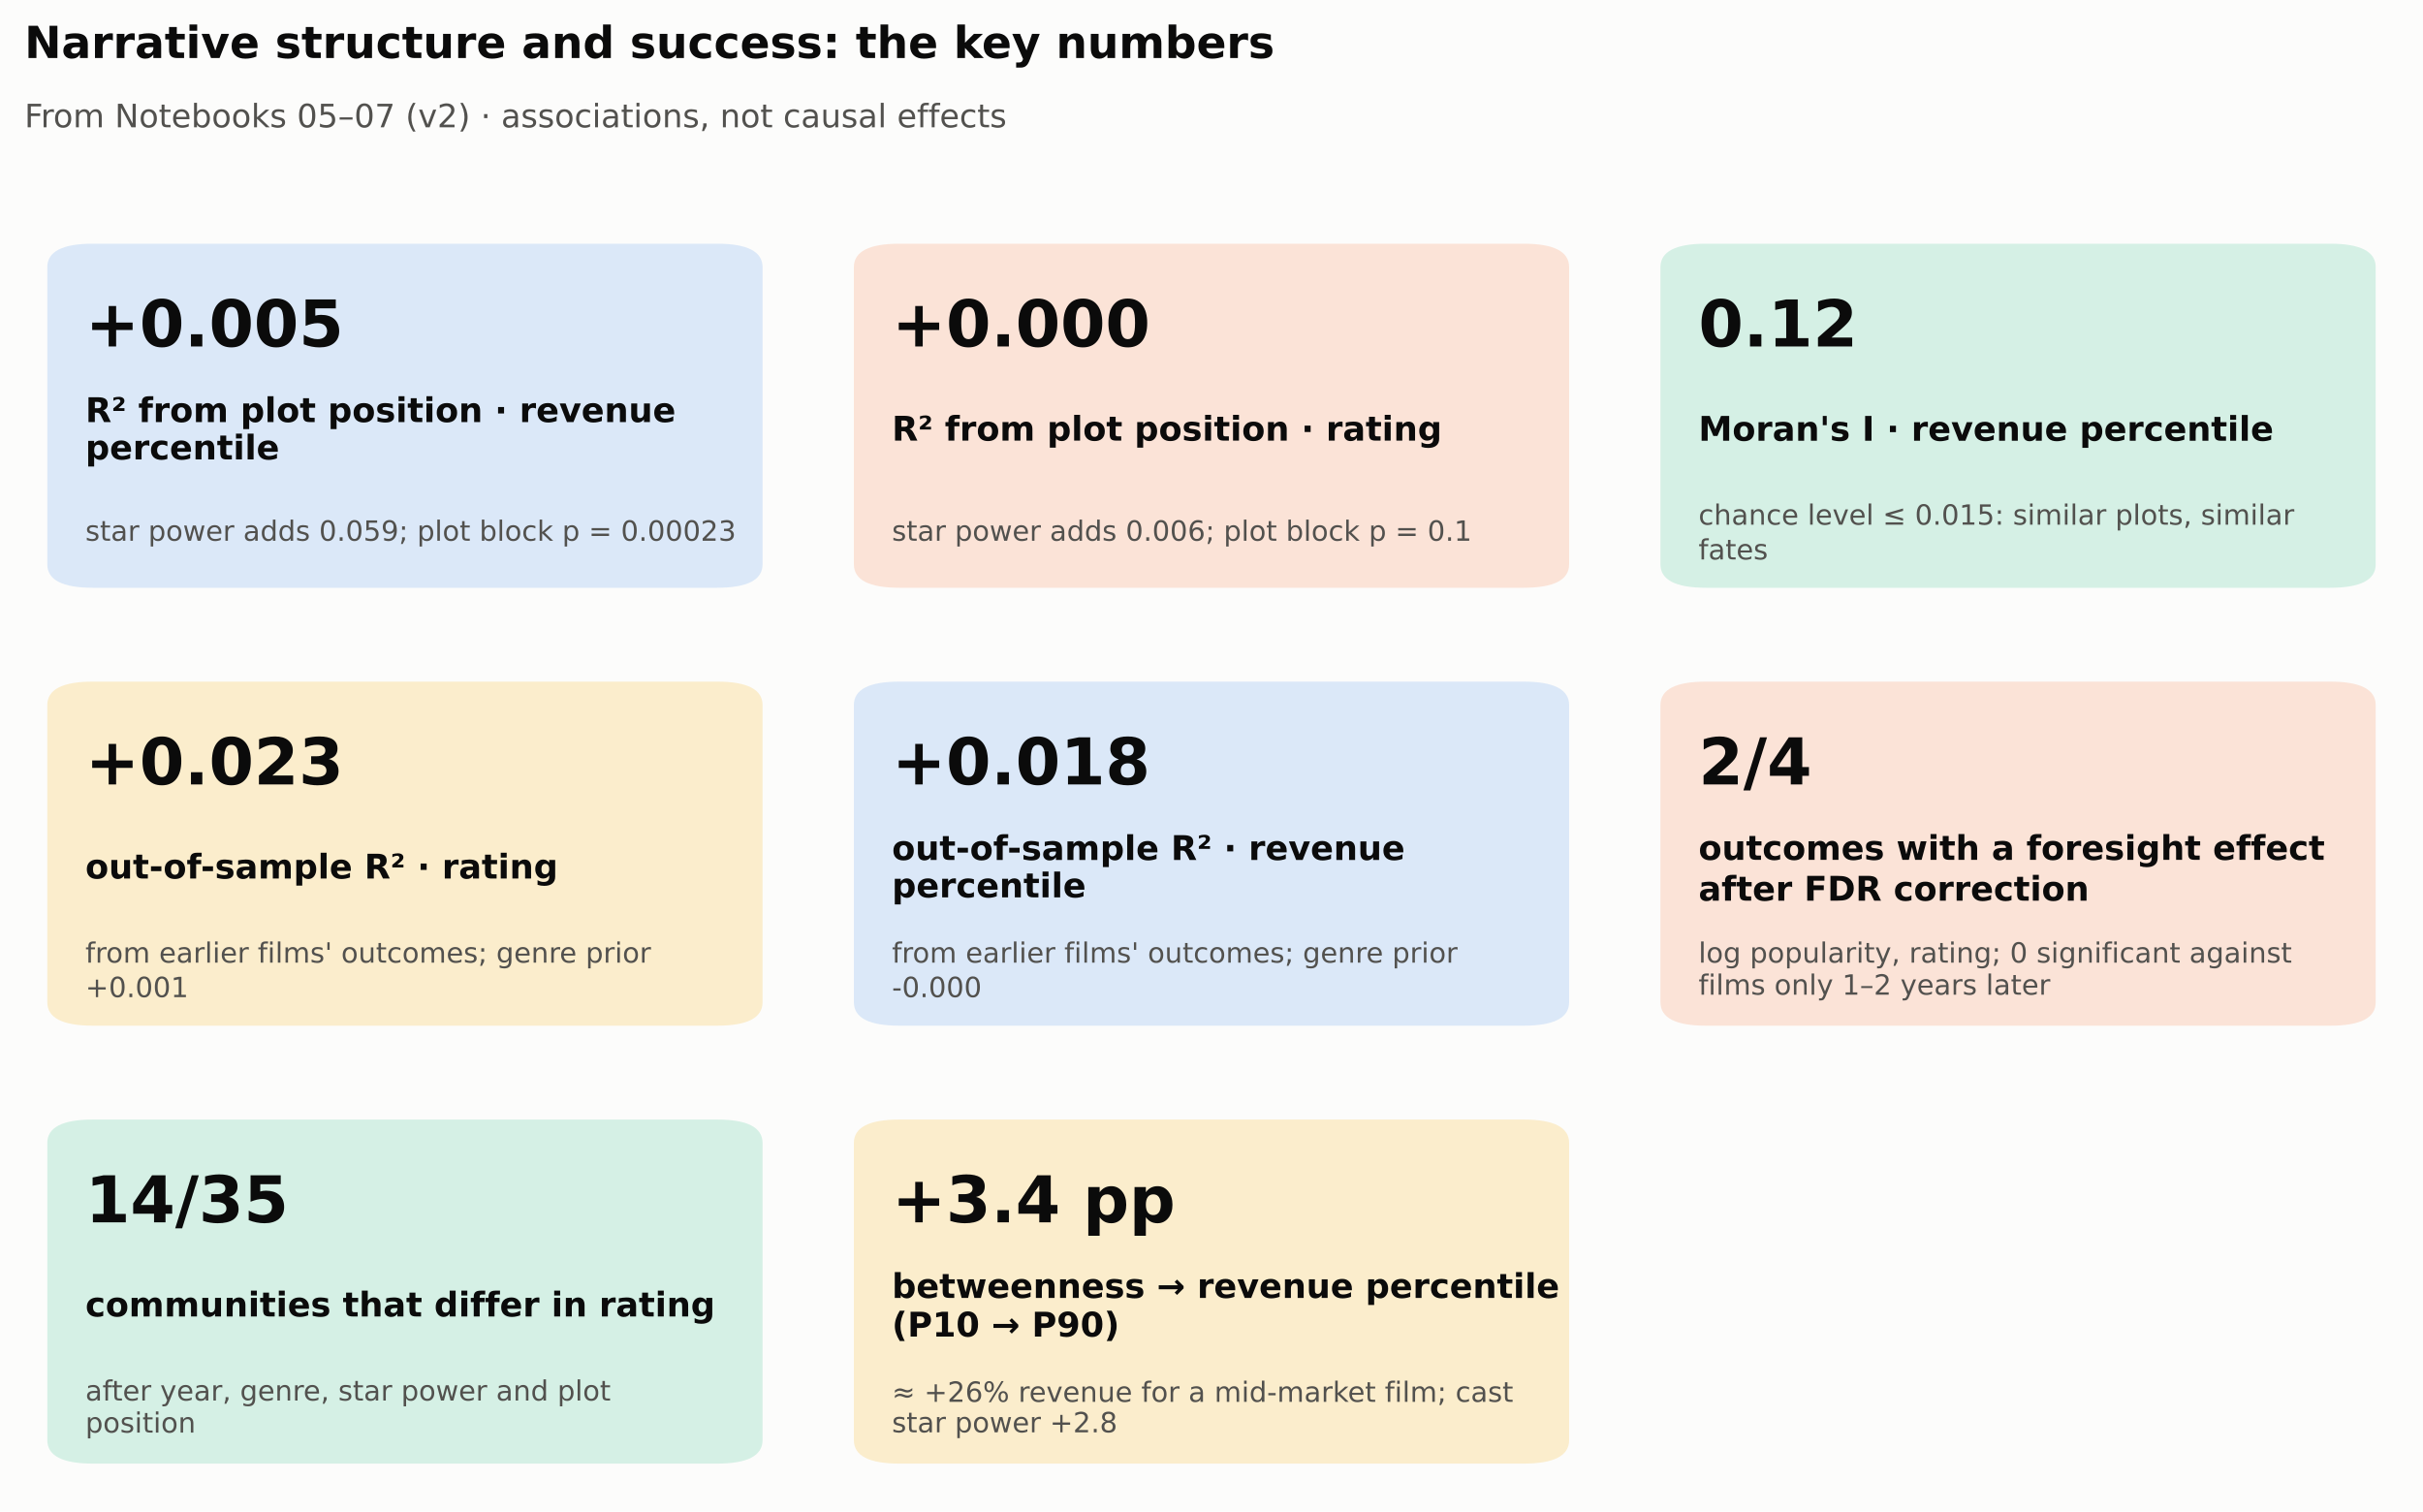
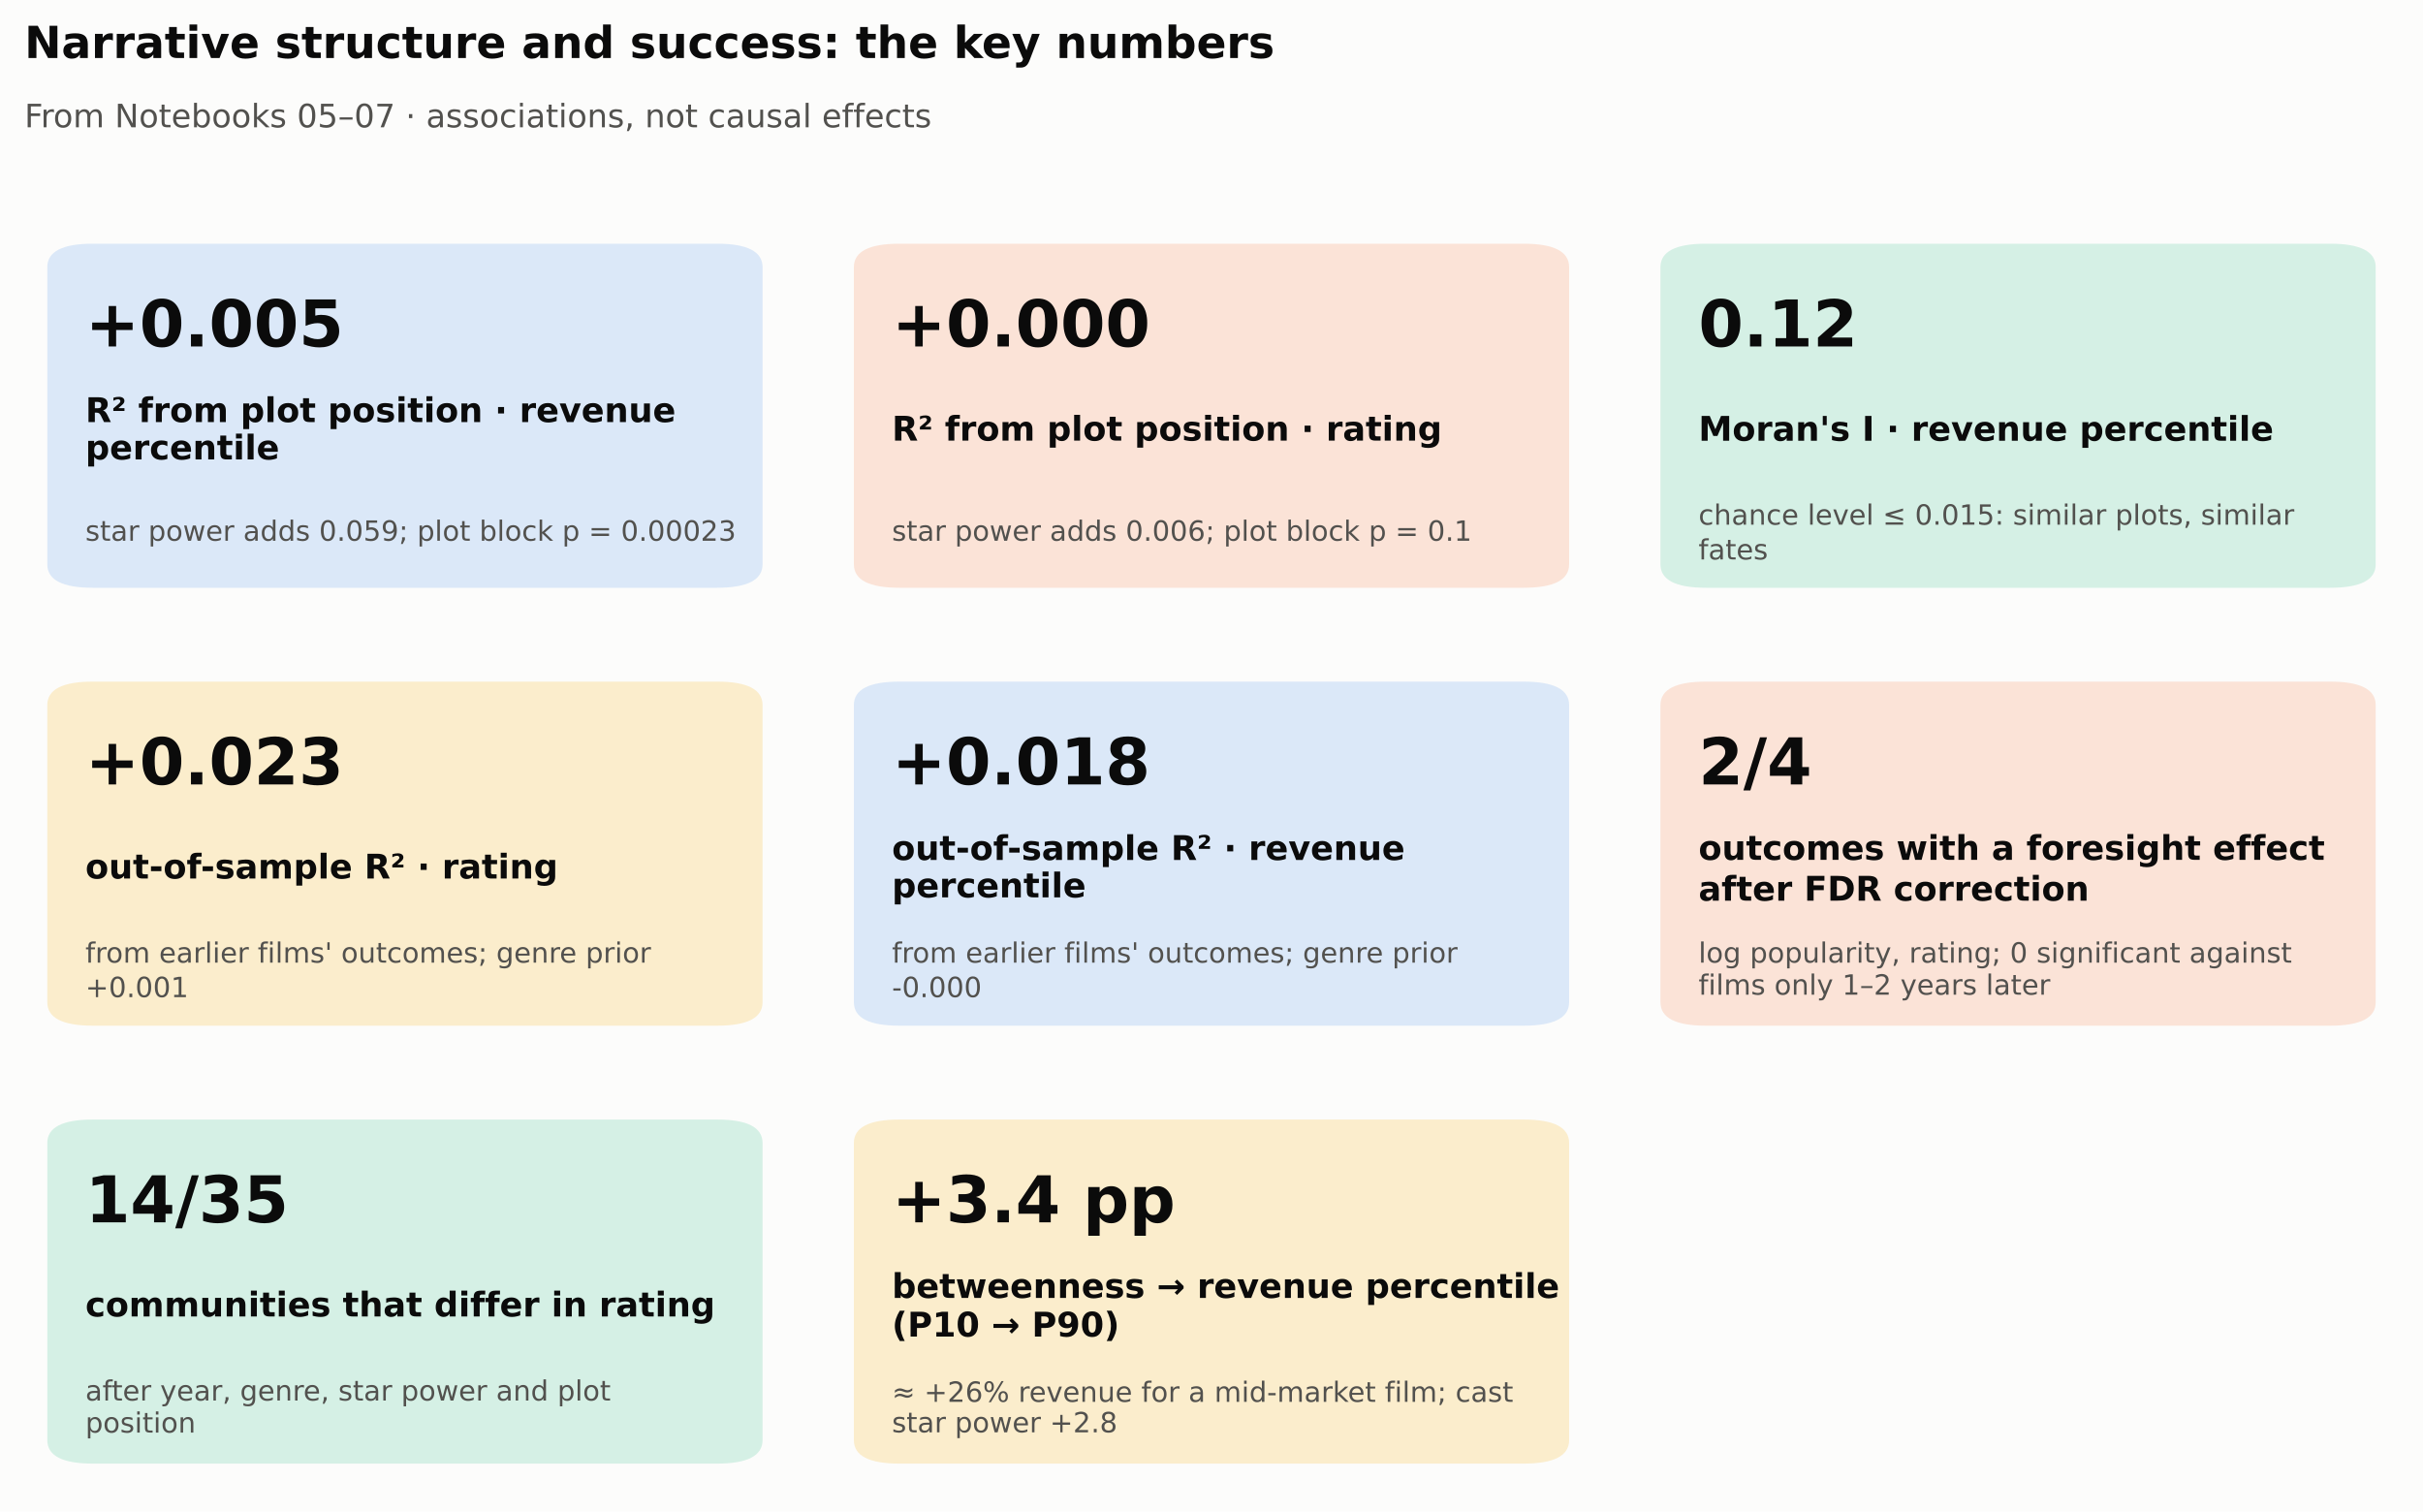
<svg xmlns="http://www.w3.org/2000/svg" width="712.944pt" height="444.744pt" viewBox="0 0 712.944 444.744" version="1.1">
  <defs>
    <style type="text/css">*{stroke-linejoin: round; stroke-linecap: butt}</style>
  </defs>
  <g id="figure_1">
    <g id="patch_1">
      <path d="M 0 444.744  L 712.944 444.744  L 712.944 -0  L 0 -0  z " style="fill: #fcfcfb" />
    </g>
    <g id="axes_1">
      <g id="patch_2">
        <path d="M 7.2 179.844  L 231.092 179.844  L 231.092 64.8  L 7.2 64.8  z " style="fill: #fcfcfb" />
      </g>
      <g id="patch_3">
-         <path d="M 27.35 172.942  L 210.942 172.942  Q 224.376 172.942 224.376 166.039  L 224.376 78.605  Q 224.376 71.703 210.942 71.703  L 27.35 71.703  Q 13.917 71.703 13.917 78.605  L 13.917 166.039  Q 13.917 172.942 27.35 172.942  z " clip-path="url(#p5676b51b94)" style="fill: #dbe8f8" />
+         <path d="M 27.35 172.942  L 210.942 172.942  Q 224.376 172.942 224.376 166.039  L 224.376 78.605  Q 224.376 71.703 210.942 71.703  L 27.35 71.703  Q 13.917 71.703 13.917 78.605  L 13.917 166.039  Q 13.917 172.942 27.35 172.942  z " clip-path="url(#pb9d8695628)" style="fill: #dbe8f8" />
      </g>
      <g id="matplotlib.axis_1" />
      <g id="matplotlib.axis_2" />
      <g id="text_1">
        <text style="font-weight: 700; font-size: 19px; font-family: 'DejaVu Sans'; text-anchor: start; fill: #0b0b0b" x="25.111" y="101.948" transform="rotate(-0 25.11138 101.948)">+0.005</text>
      </g>
      <g id="text_2">
        <text style="font-weight: 700; font-size: 10px; font-family: 'DejaVu Sans'; fill: #0b0b0b" transform="translate(25.11138 124.1834)">R² from plot position · revenue</text>
        <text style="font-weight: 700; font-size: 10px; font-family: 'DejaVu Sans'; fill: #0b0b0b" transform="translate(25.11138 135.1834)">percentile</text>
      </g>
      <g id="text_3">
        <text style="font-size: 8.2px; font-family: 'DejaVu Sans'; text-anchor: start; fill: #52514e" x="25.111" y="159.098" transform="rotate(-0 25.11138 159.0982)">star power adds 0.059; plot block p = 0.00023</text>
      </g>
    </g>
    <g id="axes_2">
      <g id="patch_4">
        <path d="M 244.526 179.844  L 468.418 179.844  L 468.418 64.8  L 244.526 64.8  z " style="fill: #fcfcfb" />
      </g>
      <g id="patch_5">
-         <path d="M 264.676 172.942  L 448.268 172.942  Q 461.701 172.942 461.701 166.039  L 461.701 78.605  Q 461.701 71.703 448.268 71.703  L 264.676 71.703  Q 251.243 71.703 251.243 78.605  L 251.243 166.039  Q 251.243 172.942 264.676 172.942  z " clip-path="url(#p50e1e19877)" style="fill: #fbe3d7" />
+         <path d="M 264.676 172.942  L 448.268 172.942  Q 461.701 172.942 461.701 166.039  L 461.701 78.605  Q 461.701 71.703 448.268 71.703  L 264.676 71.703  Q 251.243 71.703 251.243 78.605  L 251.243 166.039  Q 251.243 172.942 264.676 172.942  z " clip-path="url(#pb8b64cd213)" style="fill: #fbe3d7" />
      </g>
      <g id="matplotlib.axis_3" />
      <g id="matplotlib.axis_4" />
      <g id="text_4">
        <text style="font-weight: 700; font-size: 19px; font-family: 'DejaVu Sans'; text-anchor: start; fill: #0b0b0b" x="262.437" y="101.948" transform="rotate(-0 262.4372 101.948)">+0.000</text>
      </g>
      <g id="text_5">
        <text style="font-weight: 700; font-size: 10px; font-family: 'DejaVu Sans'; text-anchor: start; fill: #0b0b0b" x="262.437" y="129.644" transform="rotate(-0 262.4372 129.6443)">R² from plot position · rating</text>
      </g>
      <g id="text_6">
        <text style="font-size: 8.2px; font-family: 'DejaVu Sans'; text-anchor: start; fill: #52514e" x="262.437" y="159.098" transform="rotate(-0 262.4372 159.0982)">star power adds 0.006; plot block p = 0.1</text>
      </g>
    </g>
    <g id="axes_3">
      <g id="patch_6">
        <path d="M 481.852 179.844  L 705.744 179.844  L 705.744 64.8  L 481.852 64.8  z " style="fill: #fcfcfb" />
      </g>
      <g id="patch_7">
-         <path d="M 502.002 172.942  L 685.594 172.942  Q 699.027 172.942 699.027 166.039  L 699.027 78.605  Q 699.027 71.703 685.594 71.703  L 502.002 71.703  Q 488.568 71.703 488.568 78.605  L 488.568 166.039  Q 488.568 172.942 502.002 172.942  z " clip-path="url(#pa04887ee80)" style="fill: #d5f0e5" />
+         <path d="M 502.002 172.942  L 685.594 172.942  Q 699.027 172.942 699.027 166.039  L 699.027 78.605  Q 699.027 71.703 685.594 71.703  L 502.002 71.703  Q 488.568 71.703 488.568 78.605  L 488.568 166.039  Q 488.568 172.942 502.002 172.942  z " clip-path="url(#p9f7d936332)" style="fill: #d5f0e5" />
      </g>
      <g id="matplotlib.axis_5" />
      <g id="matplotlib.axis_6" />
      <g id="text_7">
        <text style="font-weight: 700; font-size: 19px; font-family: 'DejaVu Sans'; text-anchor: start; fill: #0b0b0b" x="499.763" y="101.948" transform="rotate(-0 499.7631 101.948)">0.12</text>
      </g>
      <g id="text_8">
        <text style="font-weight: 700; font-size: 10px; font-family: 'DejaVu Sans'; text-anchor: start; fill: #0b0b0b" x="499.763" y="129.683" transform="rotate(-0 499.7631 129.6834)">Moran's I · revenue percentile</text>
      </g>
      <g id="text_9">
        <text style="font-size: 8.2px; font-family: 'DejaVu Sans'; fill: #52514e" transform="translate(499.7631 154.3832)">chance level ≤ 0.015: similar plots, similar</text>
        <text style="font-size: 8.2px; font-family: 'DejaVu Sans'; fill: #52514e" transform="translate(499.7631 164.6076)">fates</text>
      </g>
    </g>
    <g id="axes_4">
      <g id="patch_8">
        <path d="M 7.2 308.694  L 231.092 308.694  L 231.092 193.65  L 7.2 193.65  z " style="fill: #fcfcfb" />
      </g>
      <g id="patch_9">
-         <path d="M 27.35 301.792  L 210.942 301.792  Q 224.376 301.792 224.376 294.889  L 224.376 207.455  Q 224.376 200.552 210.942 200.552  L 27.35 200.552  Q 13.917 200.552 13.917 207.455  L 13.917 294.889  Q 13.917 301.792 27.35 301.792  z " clip-path="url(#pa808701b89)" style="fill: #fbedcc" />
+         <path d="M 27.35 301.792  L 210.942 301.792  Q 224.376 301.792 224.376 294.889  L 224.376 207.455  Q 224.376 200.552 210.942 200.552  L 27.35 200.552  Q 13.917 200.552 13.917 207.455  L 13.917 294.889  Q 13.917 301.792 27.35 301.792  z " clip-path="url(#paec5454037)" style="fill: #fbedcc" />
      </g>
      <g id="matplotlib.axis_7" />
      <g id="matplotlib.axis_8" />
      <g id="text_10">
        <text style="font-weight: 700; font-size: 19px; font-family: 'DejaVu Sans'; text-anchor: start; fill: #0b0b0b" x="25.111" y="230.798" transform="rotate(-0 25.11138 230.7978)">+0.023</text>
      </g>
      <g id="text_11">
        <text style="font-weight: 700; font-size: 10px; font-family: 'DejaVu Sans'; text-anchor: start; fill: #0b0b0b" x="25.111" y="258.494" transform="rotate(-0 25.11138 258.4941)">out-of-sample R² · rating</text>
      </g>
      <g id="text_12">
        <text style="font-size: 8.2px; font-family: 'DejaVu Sans'; fill: #52514e" transform="translate(25.11138 283.233)">from earlier films' outcomes; genre prior</text>
        <text style="font-size: 8.2px; font-family: 'DejaVu Sans'; fill: #52514e" transform="translate(25.11138 293.385)">+0.001</text>
      </g>
    </g>
    <g id="axes_5">
      <g id="patch_10">
        <path d="M 244.526 308.694  L 468.418 308.694  L 468.418 193.65  L 244.526 193.65  z " style="fill: #fcfcfb" />
      </g>
      <g id="patch_11">
-         <path d="M 264.676 301.792  L 448.268 301.792  Q 461.701 301.792 461.701 294.889  L 461.701 207.455  Q 461.701 200.552 448.268 200.552  L 264.676 200.552  Q 251.243 200.552 251.243 207.455  L 251.243 294.889  Q 251.243 301.792 264.676 301.792  z " clip-path="url(#p38c0955fef)" style="fill: #dbe8f8" />
+         <path d="M 264.676 301.792  L 448.268 301.792  Q 461.701 301.792 461.701 294.889  L 461.701 207.455  Q 461.701 200.552 448.268 200.552  L 264.676 200.552  Q 251.243 200.552 251.243 207.455  L 251.243 294.889  Q 251.243 301.792 264.676 301.792  z " clip-path="url(#p19203b2a31)" style="fill: #dbe8f8" />
      </g>
      <g id="matplotlib.axis_9" />
      <g id="matplotlib.axis_10" />
      <g id="text_13">
        <text style="font-weight: 700; font-size: 19px; font-family: 'DejaVu Sans'; text-anchor: start; fill: #0b0b0b" x="262.437" y="230.798" transform="rotate(-0 262.4372 230.7978)">+0.018</text>
      </g>
      <g id="text_14">
        <text style="font-weight: 700; font-size: 10px; font-family: 'DejaVu Sans'; fill: #0b0b0b" transform="translate(262.4372 253.0332)">out-of-sample R² · revenue</text>
        <text style="font-weight: 700; font-size: 10px; font-family: 'DejaVu Sans'; fill: #0b0b0b" transform="translate(262.4372 264.0332)">percentile</text>
      </g>
      <g id="text_15">
        <text style="font-size: 8.2px; font-family: 'DejaVu Sans'; fill: #52514e" transform="translate(262.4372 283.233)">from earlier films' outcomes; genre prior</text>
        <text style="font-size: 8.2px; font-family: 'DejaVu Sans'; fill: #52514e" transform="translate(262.4372 293.385)">-0.000</text>
      </g>
    </g>
    <g id="axes_6">
      <g id="patch_12">
        <path d="M 481.852 308.694  L 705.744 308.694  L 705.744 193.65  L 481.852 193.65  z " style="fill: #fcfcfb" />
      </g>
      <g id="patch_13">
-         <path d="M 502.002 301.792  L 685.594 301.792  Q 699.027 301.792 699.027 294.889  L 699.027 207.455  Q 699.027 200.552 685.594 200.552  L 502.002 200.552  Q 488.568 200.552 488.568 207.455  L 488.568 294.889  Q 488.568 301.792 502.002 301.792  z " clip-path="url(#pb82a60d985)" style="fill: #fbe3d7" />
+         <path d="M 502.002 301.792  L 685.594 301.792  Q 699.027 301.792 699.027 294.889  L 699.027 207.455  Q 699.027 200.552 685.594 200.552  L 502.002 200.552  Q 488.568 200.552 488.568 207.455  L 488.568 294.889  Q 488.568 301.792 502.002 301.792  z " clip-path="url(#p7649dd454e)" style="fill: #fbe3d7" />
      </g>
      <g id="matplotlib.axis_11" />
      <g id="matplotlib.axis_12" />
      <g id="text_16">
        <text style="font-weight: 700; font-size: 19px; font-family: 'DejaVu Sans'; text-anchor: start; fill: #0b0b0b" x="499.763" y="230.798" transform="rotate(-0 499.7631 230.7978)">2/4</text>
      </g>
      <g id="text_17">
        <text style="font-weight: 700; font-size: 10px; font-family: 'DejaVu Sans'; fill: #0b0b0b" transform="translate(499.7631 252.9941)">outcomes with a foresight effect</text>
        <text style="font-weight: 700; font-size: 10px; font-family: 'DejaVu Sans'; fill: #0b0b0b" transform="translate(499.7631 265.0019)">after FDR correction</text>
      </g>
      <g id="text_18">
        <text style="font-size: 8.2px; font-family: 'DejaVu Sans'; fill: #52514e" transform="translate(499.7631 283.233)">log popularity, rating; 0 significant against</text>
        <text style="font-size: 8.2px; font-family: 'DejaVu Sans'; fill: #52514e" transform="translate(499.7631 292.663)">films only 1–2 years later</text>
      </g>
    </g>
    <g id="axes_7">
      <g id="patch_14">
        <path d="M 7.2 437.544  L 231.092 437.544  L 231.092 322.5  L 7.2 322.5  z " style="fill: #fcfcfb" />
      </g>
      <g id="patch_15">
-         <path d="M 27.35 430.641  L 210.942 430.641  Q 224.376 430.641 224.376 423.739  L 224.376 336.305  Q 224.376 329.402 210.942 329.402  L 27.35 329.402  Q 13.917 329.402 13.917 336.305  L 13.917 423.739  Q 13.917 430.641 27.35 430.641  z " clip-path="url(#pc4117ca2ee)" style="fill: #d5f0e5" />
+         <path d="M 27.35 430.641  L 210.942 430.641  Q 224.376 430.641 224.376 423.739  L 224.376 336.305  Q 224.376 329.402 210.942 329.402  L 27.35 329.402  Q 13.917 329.402 13.917 336.305  L 13.917 423.739  Q 13.917 430.641 27.35 430.641  z " clip-path="url(#pa3bfc4029a)" style="fill: #d5f0e5" />
      </g>
      <g id="matplotlib.axis_13" />
      <g id="matplotlib.axis_14" />
      <g id="text_19">
        <text style="font-weight: 700; font-size: 19px; font-family: 'DejaVu Sans'; text-anchor: start; fill: #0b0b0b" x="25.111" y="359.648" transform="rotate(-0 25.11138 359.6475)">14/35</text>
      </g>
      <g id="text_20">
        <text style="font-weight: 700; font-size: 10px; font-family: 'DejaVu Sans'; text-anchor: start; fill: #0b0b0b" x="25.111" y="387.344" transform="rotate(-0 25.11138 387.3439)">communities that differ in rating</text>
      </g>
      <g id="text_21">
        <text style="font-size: 8.2px; font-family: 'DejaVu Sans'; fill: #52514e" transform="translate(25.11138 412.0828)">after year, genre, star power and plot</text>
        <text style="font-size: 8.2px; font-family: 'DejaVu Sans'; fill: #52514e" transform="translate(25.11138 421.5128)">position</text>
      </g>
    </g>
    <g id="axes_8">
      <g id="patch_16">
        <path d="M 244.526 437.544  L 468.418 437.544  L 468.418 322.5  L 244.526 322.5  z " style="fill: #fcfcfb" />
      </g>
      <g id="patch_17">
-         <path d="M 264.676 430.641  L 448.268 430.641  Q 461.701 430.641 461.701 423.739  L 461.701 336.305  Q 461.701 329.402 448.268 329.402  L 264.676 329.402  Q 251.243 329.402 251.243 336.305  L 251.243 423.739  Q 251.243 430.641 264.676 430.641  z " clip-path="url(#p55d608051b)" style="fill: #fbedcc" />
+         <path d="M 264.676 430.641  L 448.268 430.641  Q 461.701 430.641 461.701 423.739  L 461.701 336.305  Q 461.701 329.402 448.268 329.402  L 264.676 329.402  Q 251.243 329.402 251.243 336.305  L 251.243 423.739  Q 251.243 430.641 264.676 430.641  z " clip-path="url(#p3d96cb0d1d)" style="fill: #fbedcc" />
      </g>
      <g id="matplotlib.axis_15" />
      <g id="matplotlib.axis_16" />
      <g id="text_22">
        <text style="font-weight: 700; font-size: 19px; font-family: 'DejaVu Sans'; text-anchor: start; fill: #0b0b0b" x="262.437" y="359.648" transform="rotate(-0 262.4372 359.6475)">+3.4 pp</text>
      </g>
      <g id="text_23">
        <text style="font-weight: 700; font-size: 10px; font-family: 'DejaVu Sans'; fill: #0b0b0b" transform="translate(262.4372 381.8829)">betweenness → revenue percentile</text>
        <text style="font-weight: 700; font-size: 10px; font-family: 'DejaVu Sans'; fill: #0b0b0b" transform="translate(262.4372 393.2579)">(P10 → P90)</text>
      </g>
      <g id="text_24">
        <text style="font-size: 8.2px; font-family: 'DejaVu Sans'; fill: #52514e" transform="translate(262.4372 412.4588)">≈ +26% revenue for a mid-market film; cast</text>
        <text style="font-size: 8.2px; font-family: 'DejaVu Sans'; fill: #52514e" transform="translate(262.4372 421.4404)">star power +2.8</text>
      </g>
    </g>
    <g id="axes_9">
      <g id="patch_18">
        <path d="M 481.852 437.544  L 705.744 437.544  L 705.744 322.5  L 481.852 322.5  z " style="fill: #fcfcfb" />
      </g>
      <g id="matplotlib.axis_17" />
      <g id="matplotlib.axis_18" />
    </g>
    <g id="text_25">
      <text style="font-weight: 700; font-size: 13px; font-family: 'DejaVu Sans'; text-anchor: start; fill: #0b0b0b" x="7.2" y="17.078" transform="rotate(-0 7.2 17.07797)">Narrative structure and success: the key numbers</text>
    </g>
    <g id="text_26">
-       <text style="font-size: 9.5px; font-family: 'DejaVu Sans'; text-anchor: start; fill: #52514e" x="7.2" y="37.459" transform="rotate(-0 7.2 37.45852)">From Notebooks 05–07 (v2) · associations, not causal effects</text>
+       <text style="font-size: 9.5px; font-family: 'DejaVu Sans'; text-anchor: start; fill: #52514e" x="7.2" y="37.459" transform="rotate(-0 7.2 37.45852)">From Notebooks 05–07 · associations, not causal effects</text>
    </g>
  </g>
  <defs>
-     <clipPath id="p5676b51b94">
+     <clipPath id="pb9d8695628">
      <rect x="7.2" y="64.8" width="223.892" height="115.044" />
    </clipPath>
-     <clipPath id="p50e1e19877">
+     <clipPath id="pb8b64cd213">
      <rect x="244.526" y="64.8" width="223.892" height="115.044" />
    </clipPath>
-     <clipPath id="pa04887ee80">
+     <clipPath id="p9f7d936332">
      <rect x="481.852" y="64.8" width="223.892" height="115.044" />
    </clipPath>
-     <clipPath id="pa808701b89">
+     <clipPath id="paec5454037">
      <rect x="7.2" y="193.65" width="223.892" height="115.044" />
    </clipPath>
-     <clipPath id="p38c0955fef">
+     <clipPath id="p19203b2a31">
      <rect x="244.526" y="193.65" width="223.892" height="115.044" />
    </clipPath>
-     <clipPath id="pb82a60d985">
+     <clipPath id="p7649dd454e">
      <rect x="481.852" y="193.65" width="223.892" height="115.044" />
    </clipPath>
-     <clipPath id="pc4117ca2ee">
+     <clipPath id="pa3bfc4029a">
      <rect x="7.2" y="322.5" width="223.892" height="115.044" />
    </clipPath>
-     <clipPath id="p55d608051b">
+     <clipPath id="p3d96cb0d1d">
      <rect x="244.526" y="322.5" width="223.892" height="115.044" />
    </clipPath>
  </defs>
</svg>
